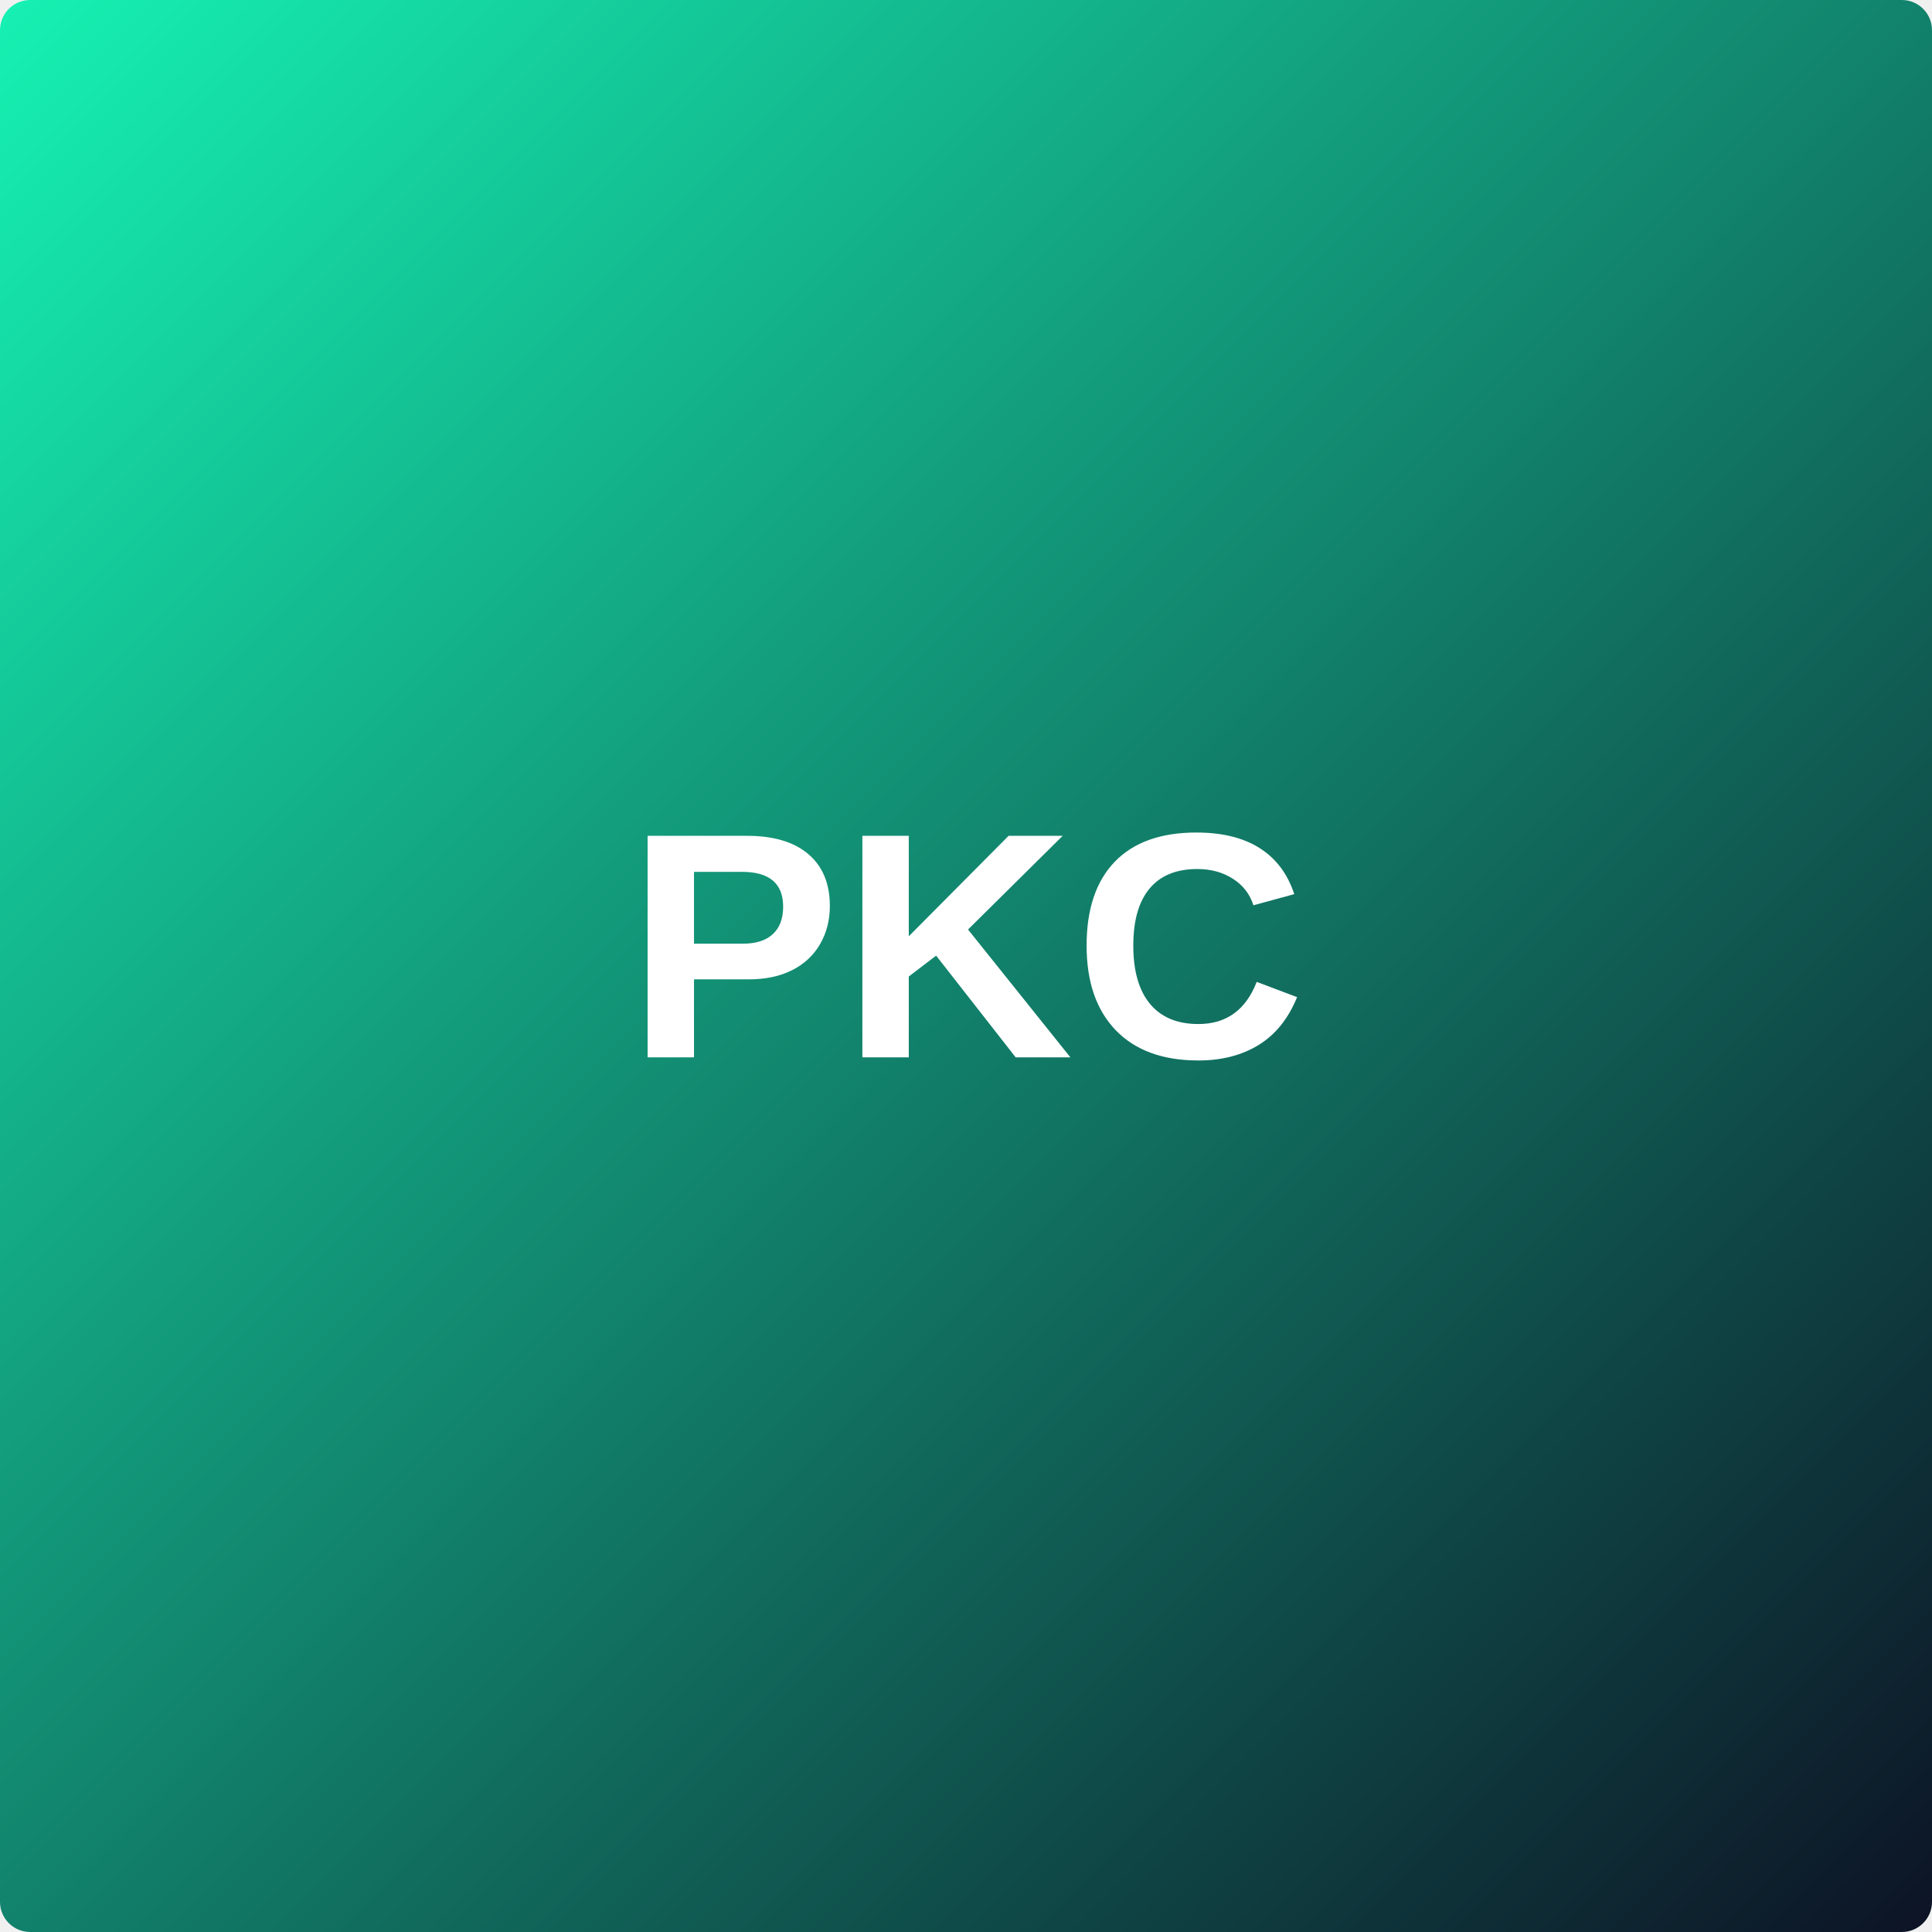
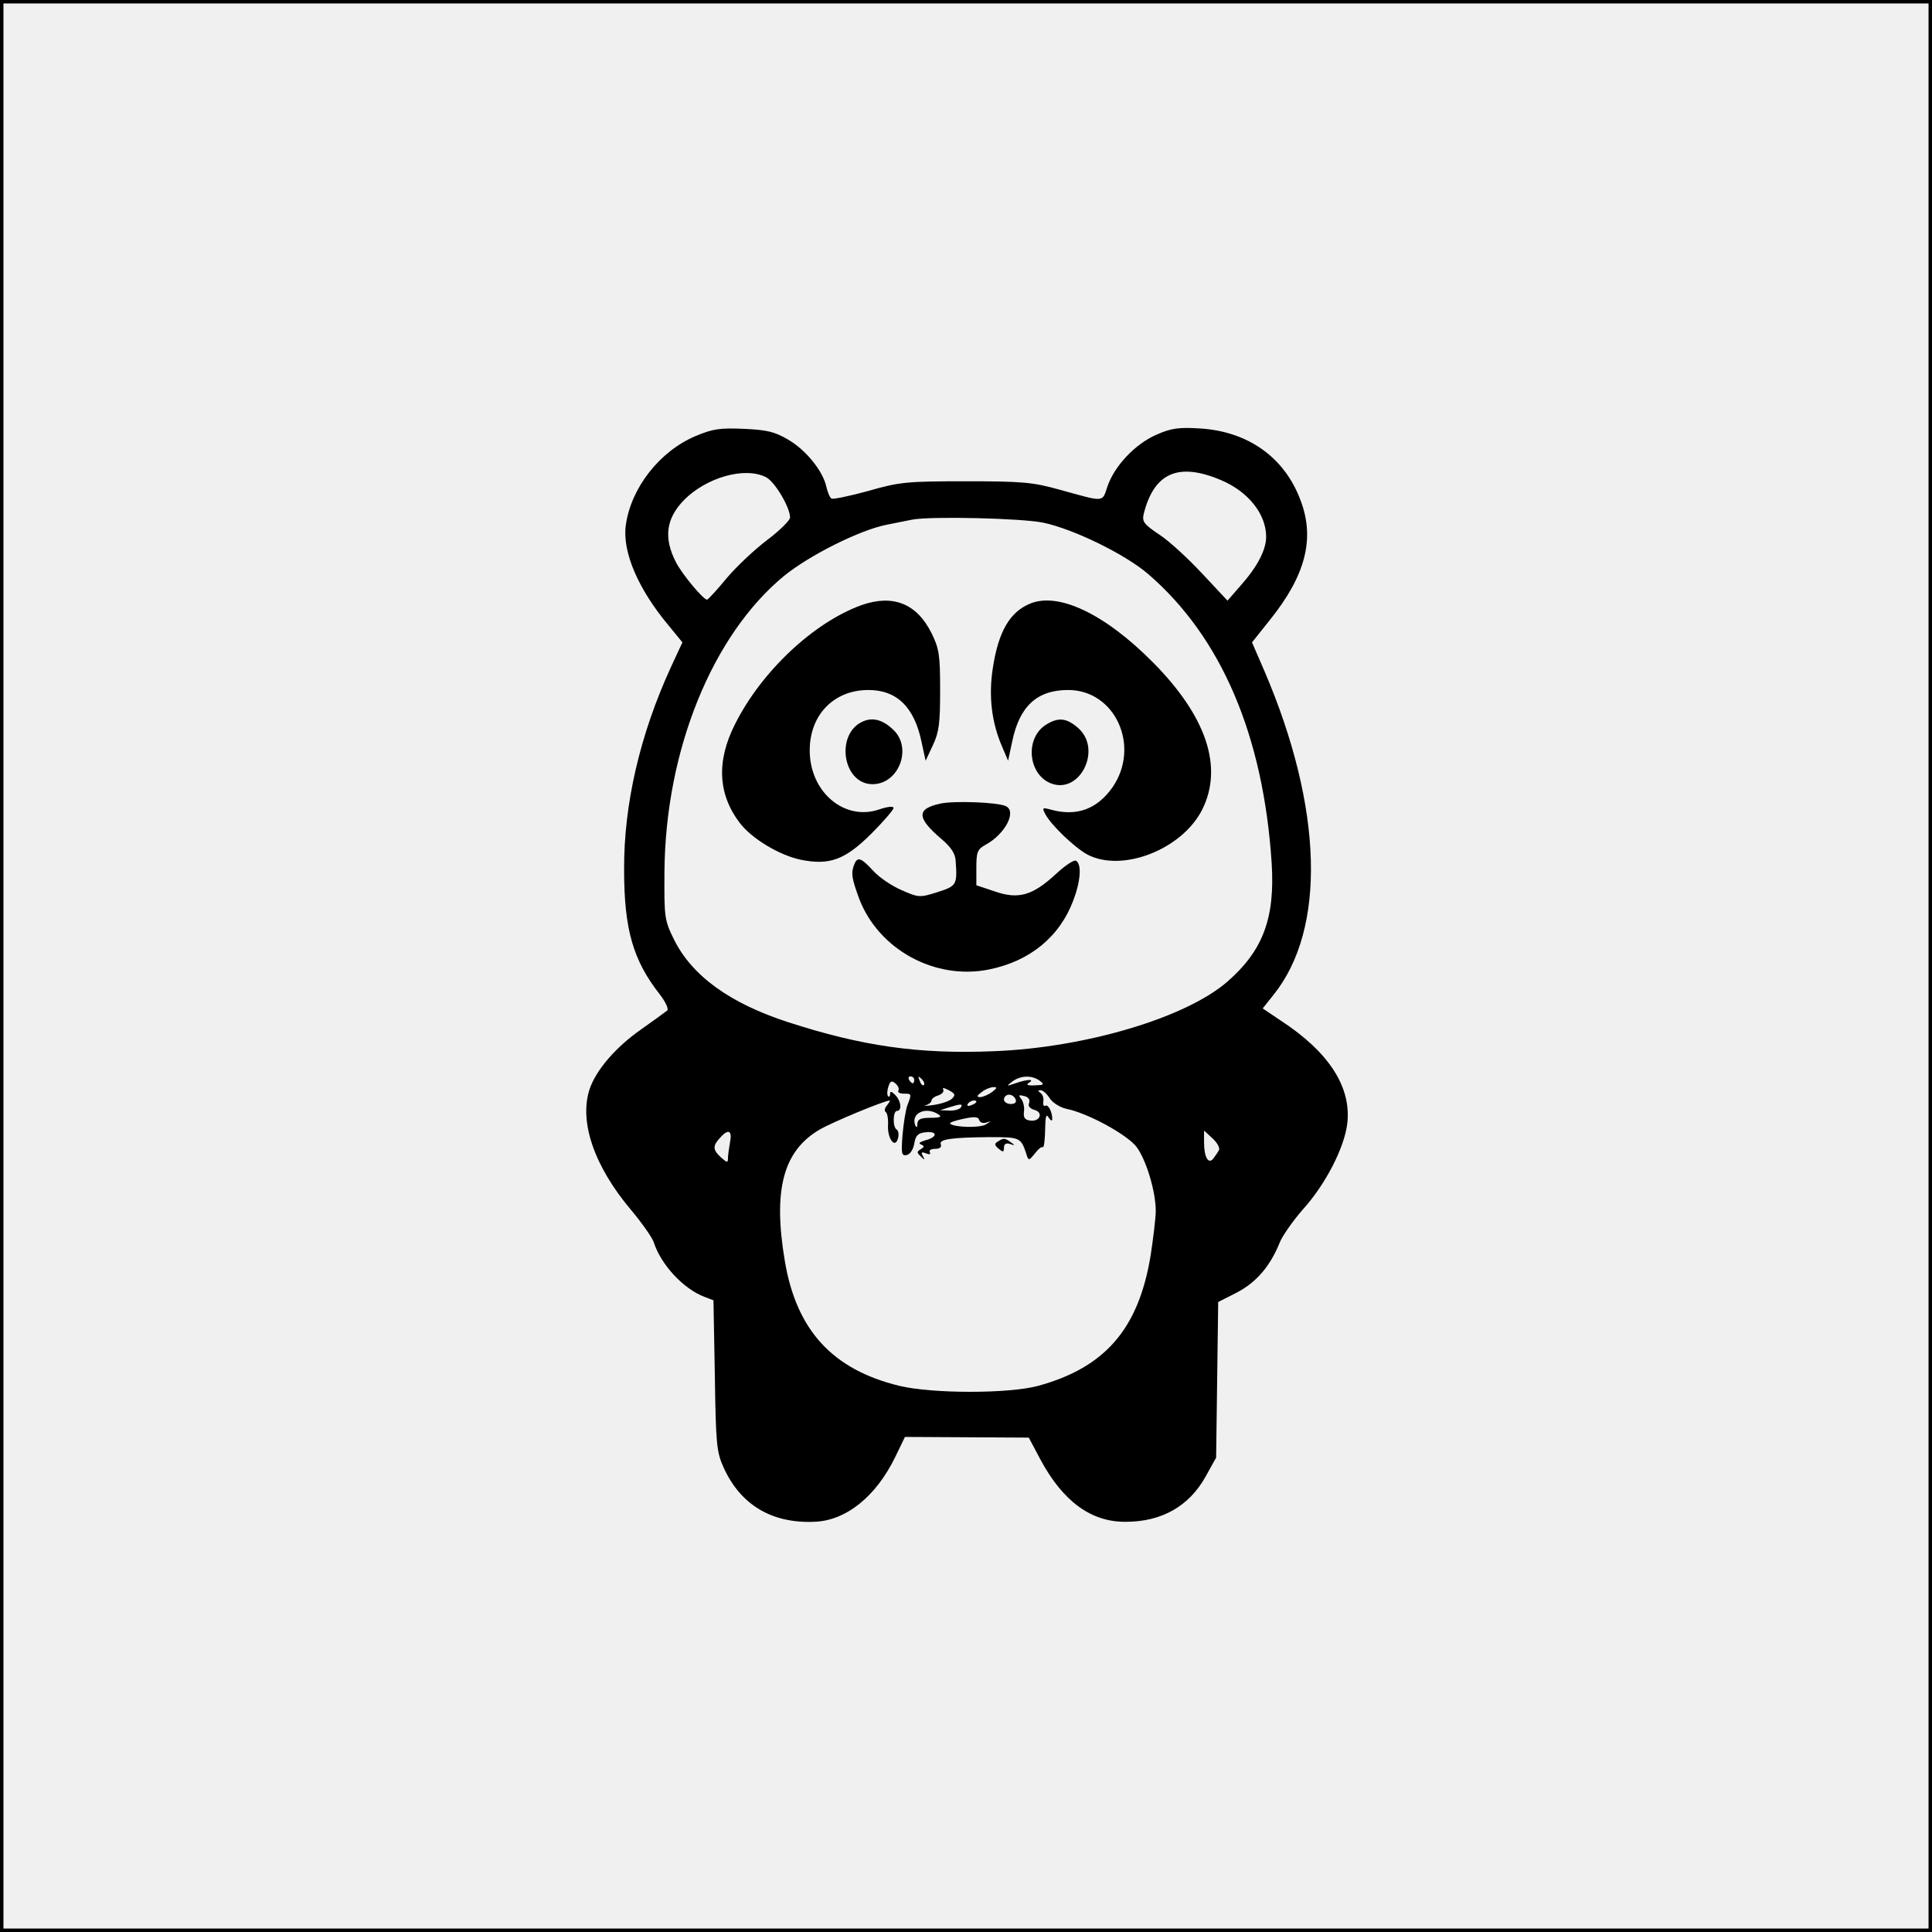
- <svg xmlns="http://www.w3.org/2000/svg" width="512" height="512">
-   <defs>
-     <linearGradient id="grad" x1="0%" y1="0%" x2="100%" y2="100%">
-       <stop offset="0%" style="stop-color:#16f2b3;stop-opacity:1" />
-       <stop offset="100%" style="stop-color:#0d1224;stop-opacity:1" />
-     </linearGradient>
-   </defs>
-   <rect width="512" height="512" fill="url(#grad)" rx="8" />
-   <text x="50%" y="50%" font-family="Arial, sans-serif" font-size="85.333" font-weight="bold" text-anchor="middle" dominant-baseline="middle" fill="white">PKC</text>
+ <svg xmlns="http://www.w3.org/2000/svg" version="1.0" width="560pt" height="560pt" viewBox="0 0 560 560" preserveAspectRatio="xMidYMid meet">
+   <g transform="translate(0,560) scale(0.1,-0.1)" fill="#000000" stroke="none">
+     <path d="M0 2800 l0 -2800 2800 0 2800 0 0 2800 0 2800 -2800 0 -2800 0 0 -2800z m5590 0 l0 -2790 -2790 0 -2790 0 0 2790 0 2790 2790 0 2790 0 0 -2790z" />
+     <path d="M2016 4336 c-104 -44 -187 -150 -202 -258 -11 -77 36 -186 124 -291 l40 -49 -33 -71 c-90 -196 -137 -398 -136 -588 0 -173 26 -263 104 -362 16 -21 26 -42 21 -46 -5 -4 -39 -29 -76 -55 -73 -51 -130 -117 -149 -173 -31 -94 13 -223 120 -350 32 -38 62 -81 66 -94 21 -65 86 -135 147 -158 l26 -10 4 -218 c3 -201 5 -222 26 -268 49 -107 139 -161 262 -156 92 3 179 73 235 188 l28 58 180 -1 179 -1 34 -64 c65 -121 147 -181 247 -180 104 0 184 45 232 132 l30 54 3 225 3 226 55 28 c57 30 97 78 124 146 8 19 38 62 67 95 65 72 119 177 128 247 13 106 -52 208 -193 300 l-52 35 31 39 c154 191 144 542 -26 939 l-36 83 51 64 c104 129 132 236 90 347 -46 125 -152 200 -290 209 -63 4 -85 1 -128 -18 -62 -27 -122 -91 -142 -150 -16 -47 -6 -46 -140 -9 -76 21 -105 24 -270 24 -171 0 -193 -2 -283 -28 -55 -15 -103 -25 -107 -22 -5 3 -11 18 -15 35 -10 45 -59 106 -111 136 -39 23 -62 28 -128 31 -69 3 -90 0 -140 -21z m1524 -128 c78 -33 130 -98 130 -164 0 -37 -25 -86 -72 -139 l-40 -46 -73 78 c-40 43 -95 94 -124 113 -45 30 -51 38 -46 60 30 120 101 151 225 98z m-1320 9 c25 -12 70 -87 70 -117 0 -8 -30 -38 -66 -65 -37 -28 -89 -77 -117 -110 -27 -33 -53 -61 -57 -63 -9 -3 -71 71 -90 107 -37 71 -30 127 22 181 65 66 176 98 238 67z m804 -132 c89 -19 236 -91 303 -148 213 -183 335 -469 359 -839 10 -159 -25 -253 -128 -343 -120 -105 -413 -192 -678 -202 -218 -9 -382 15 -595 84 -170 55 -280 135 -332 241 -27 55 -28 63 -27 197 3 351 139 685 347 856 74 60 220 133 297 148 30 6 64 13 75 15 55 10 316 4 379 -9z m-374 -1615 c0 -5 -2 -10 -4 -10 -3 0 -8 5 -11 10 -3 6 -1 10 4 10 6 0 11 -4 11 -10z m28 -15 c-3 -3 -9 2 -12 12 -6 14 -5 15 5 6 7 -7 10 -15 7 -18z m335 13 c15 -12 14 -13 -14 -14 -20 -1 -26 2 -17 7 19 12 -4 11 -39 -1 -26 -9 -27 -9 -9 5 24 18 56 19 79 3z m-409 -29 c-3 -5 4 -9 15 -9 24 0 24 0 11 -34 -5 -14 -11 -52 -14 -86 -4 -53 -3 -61 12 -58 10 2 19 16 22 33 4 24 11 31 33 33 35 4 35 -14 0 -23 -17 -5 -22 -9 -14 -12 11 -5 11 -7 0 -14 -12 -7 -12 -10 0 -21 11 -11 13 -11 6 1 -6 11 -4 13 9 8 10 -4 15 -3 11 3 -3 6 4 10 15 10 14 0 20 5 17 13 -6 15 30 20 142 21 88 0 90 -1 106 -49 6 -20 7 -20 25 2 9 12 19 20 22 18 4 -4 7 18 8 70 1 22 4 26 10 15 6 -9 10 -10 10 -3 0 20 -12 43 -20 38 -5 -3 -7 3 -6 12 2 10 -2 21 -8 25 -8 6 -8 8 0 8 7 0 19 -11 27 -24 9 -13 30 -26 48 -30 61 -12 175 -74 203 -110 28 -37 56 -129 56 -186 0 -19 -7 -78 -15 -130 -35 -212 -132 -324 -326 -377 -85 -23 -306 -23 -402 0 -193 47 -298 160 -332 361 -35 207 -5 320 101 382 36 21 187 84 203 84 2 0 -2 -6 -8 -14 -7 -8 -8 -16 -4 -19 5 -3 8 -20 7 -39 -2 -39 21 -69 29 -37 3 10 1 22 -4 25 -12 7 -11 54 1 54 15 0 12 29 -5 46 -11 11 -15 12 -15 3 0 -7 -3 -10 -6 -6 -3 3 -3 15 1 27 5 17 10 19 21 9 7 -6 11 -15 8 -20z m155 -24 c-8 -7 -32 -15 -54 -18 -22 -3 -32 -3 -22 -1 9 3 17 9 17 14 0 5 9 12 20 15 11 4 17 11 14 17 -4 6 3 5 16 -2 19 -10 20 -14 9 -25z m117 20 c-11 -8 -27 -15 -35 -15 -11 0 -10 4 5 15 10 8 26 14 34 14 11 0 10 -3 -4 -14z m68 -22 c3 -8 -2 -13 -14 -13 -11 0 -20 6 -20 13 0 8 7 14 15 14 8 0 16 -6 19 -14z m39 -10 c-4 -9 2 -16 15 -20 27 -7 17 -35 -12 -31 -16 2 -20 9 -18 26 2 13 -2 29 -8 37 -9 11 -7 12 9 8 12 -3 17 -10 14 -20z m-153 3 c0 -2 -7 -7 -16 -10 -8 -3 -12 -2 -9 4 6 10 25 14 25 6z m-45 -16 c-3 -5 -18 -10 -33 -9 l-27 1 25 8 c35 11 42 11 35 0z m-65 -20 c11 -7 5 -10 -22 -10 -29 0 -38 -4 -39 -17 0 -11 -2 -13 -6 -5 -14 35 30 56 67 32z m138 -24 c16 5 16 5 0 -5 -16 -11 -93 -9 -104 2 -3 3 14 9 38 14 32 7 44 6 46 -3 2 -7 11 -11 20 -8z m-742 -57 c-3 -17 -6 -38 -6 -47 0 -13 -3 -12 -20 3 -24 22 -25 33 -3 57 24 27 36 22 29 -13z m1417 -23 c-3 -6 -11 -17 -16 -24 -14 -18 -27 3 -27 47 l0 34 25 -23 c13 -12 22 -28 18 -34z" />
+     <path d="M2497 3846 c-138 -50 -289 -191 -366 -344 -55 -108 -50 -204 13 -287 35 -46 115 -94 177 -107 84 -17 129 0 206 77 35 35 63 68 63 73 0 6 -17 4 -41 -4 -101 -35 -202 50 -202 171 0 103 70 175 170 175 82 0 133 -49 154 -150 l12 -55 21 45 c18 38 21 64 21 160 0 103 -3 120 -25 165 -43 86 -112 113 -203 81z" />
+     <path d="M2985 3850 c-58 -24 -91 -81 -107 -185 -13 -82 -4 -159 27 -230 l17 -40 12 56 c21 102 72 149 162 149 137 0 211 -164 128 -283 -45 -63 -104 -84 -177 -64 -26 7 -27 6 -17 -13 17 -32 85 -97 122 -117 101 -53 275 15 333 131 61 123 12 270 -144 427 -139 140 -274 204 -356 169z" />
+     <path d="M2504 3510 c-84 -33 -63 -183 25 -183 76 0 116 104 61 157 -30 29 -58 37 -86 26z" />
+     <path d="M3033 3500 c-63 -38 -54 -145 14 -171 83 -31 147 97 80 159 -34 31 -59 34 -94 12z" />
+     <path d="M2727 3271 c-71 -15 -71 -41 2 -103 27 -23 40 -42 41 -63 5 -70 3 -73 -53 -91 -51 -16 -54 -16 -104 6 -28 12 -65 37 -82 56 -35 38 -46 42 -55 18 -10 -25 -7 -40 14 -98 56 -148 220 -238 377 -206 118 24 204 94 244 200 21 55 25 105 8 115 -5 4 -31 -13 -58 -38 -67 -62 -108 -75 -177 -51 l-54 18 0 51 c0 45 3 53 26 66 58 31 93 99 58 113 -28 11 -148 15 -187 7z" />
+     <path d="M2892 2291 c-10 -6 -10 -10 3 -21 12 -10 15 -10 15 3 0 11 6 15 18 11 14 -5 15 -4 2 5 -18 13 -21 13 -38 2z" />
+   </g>
</svg>
